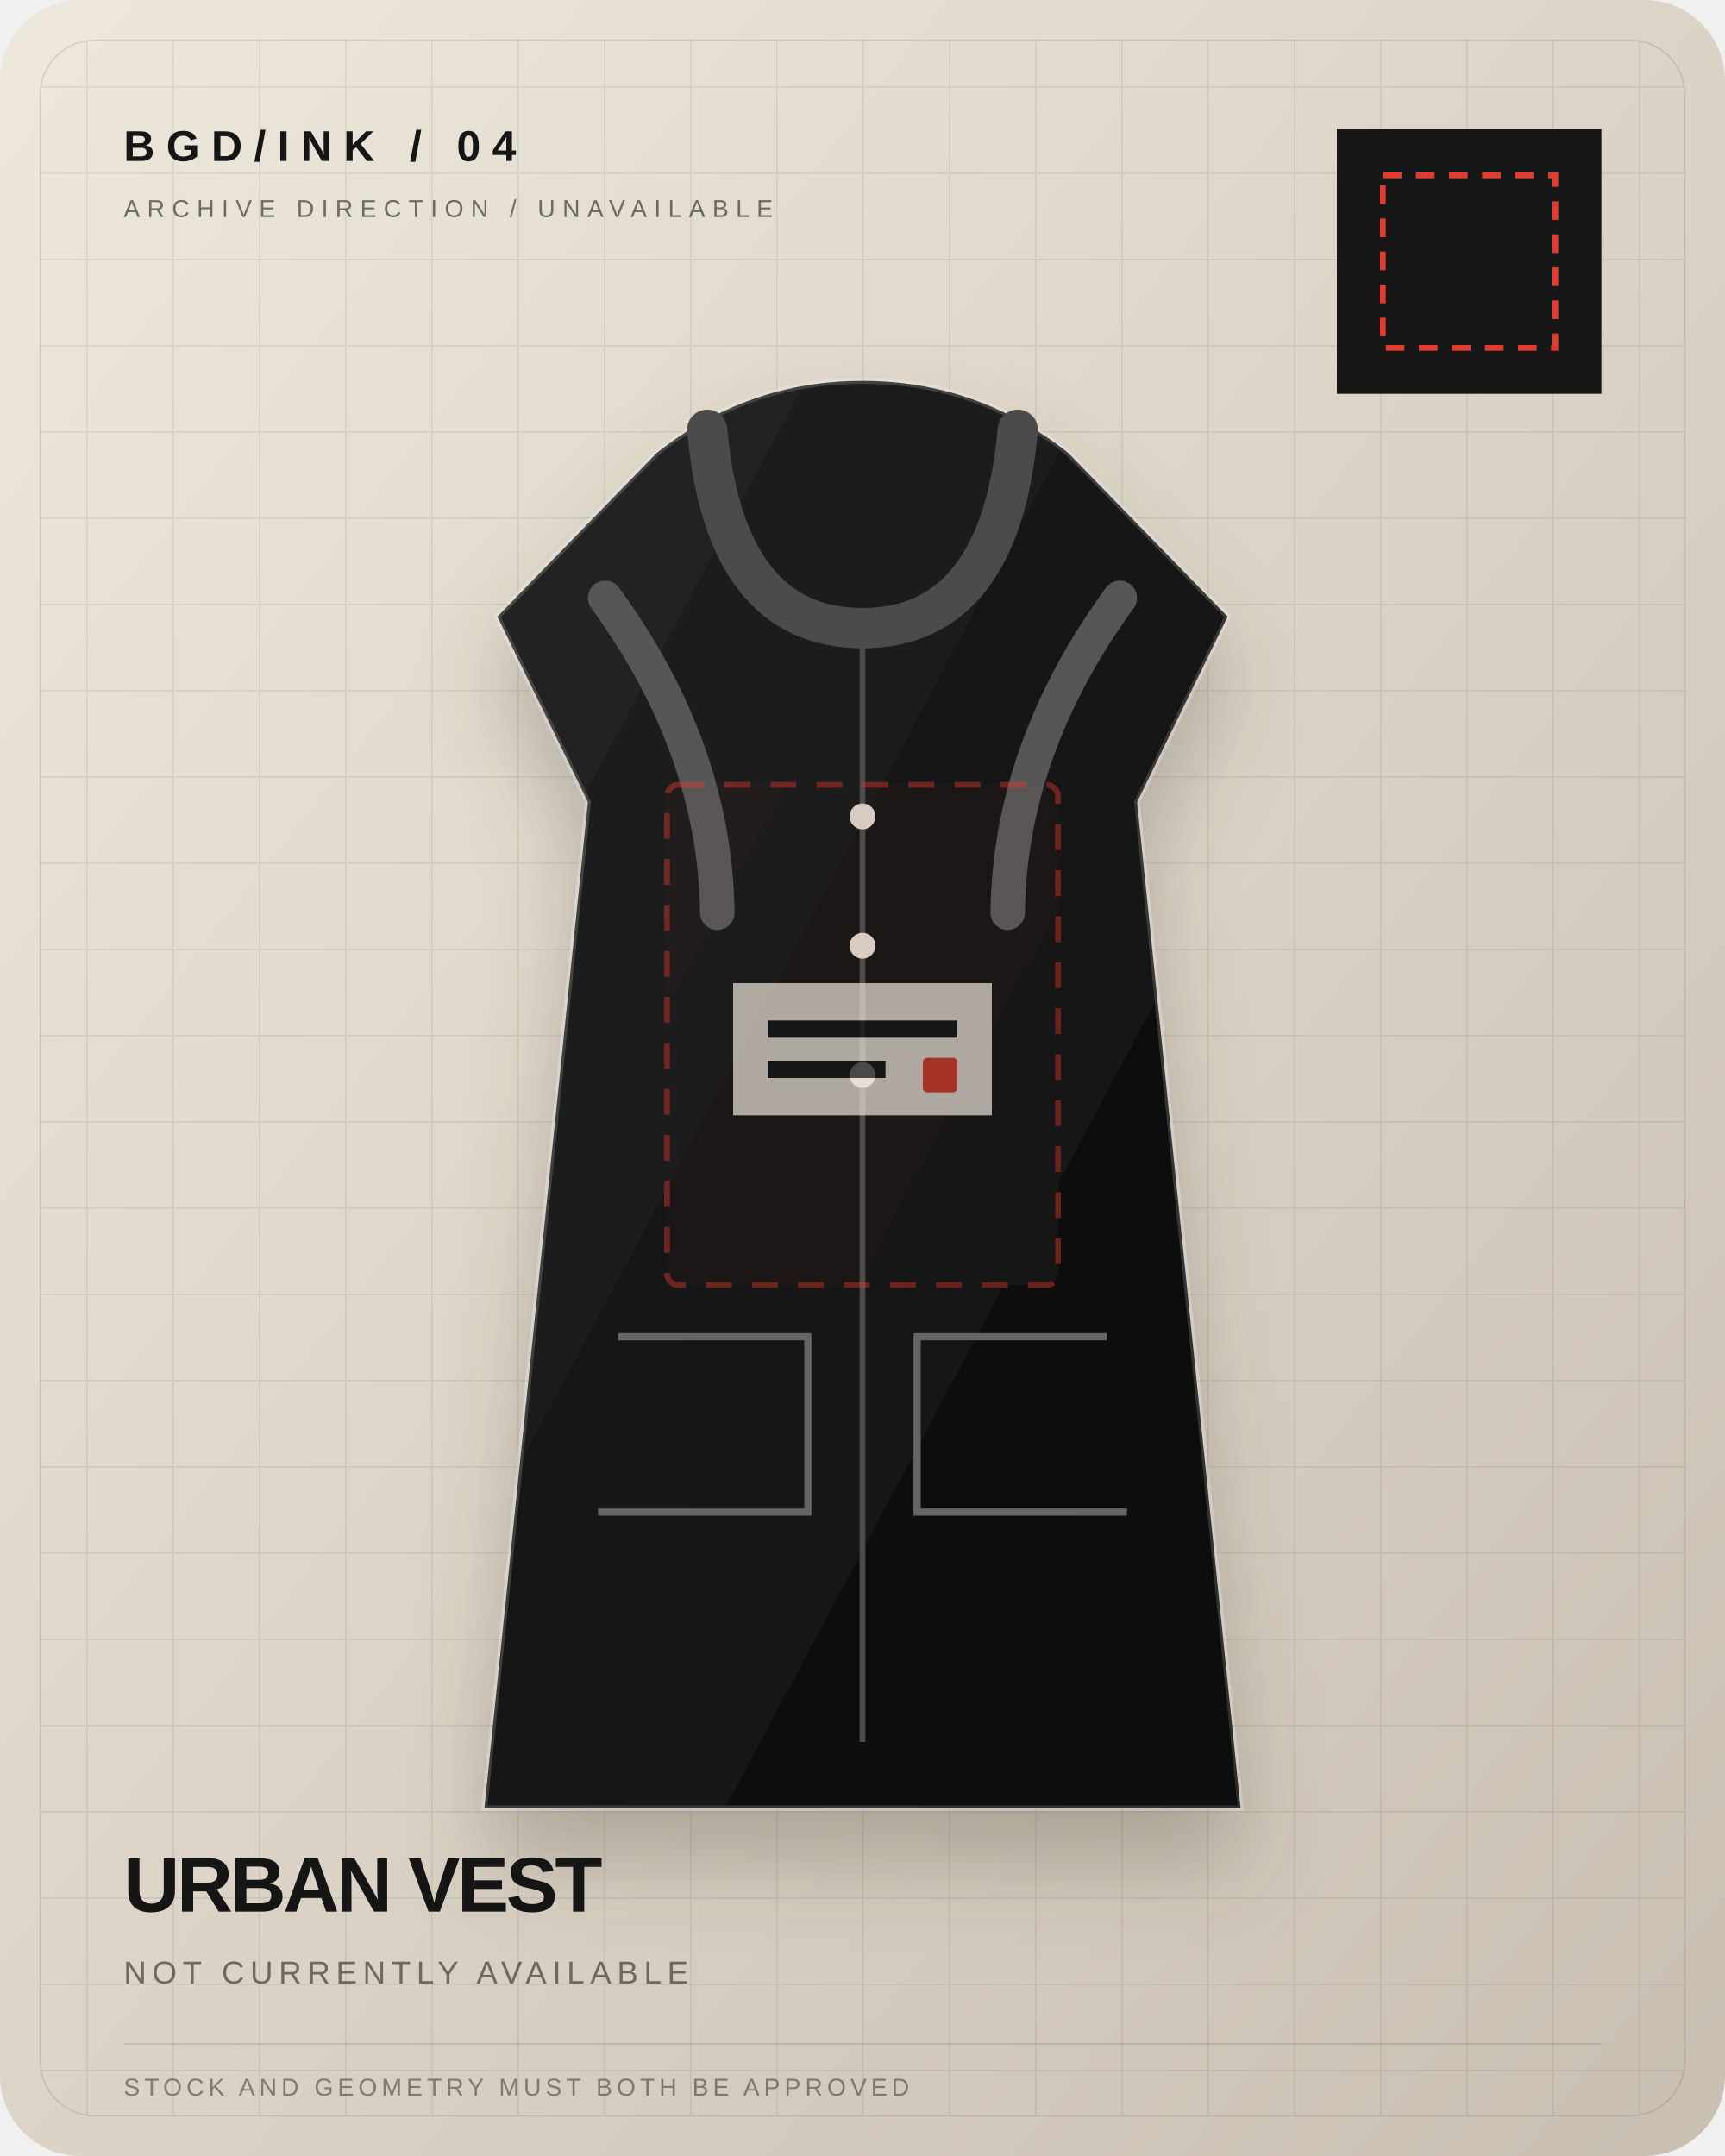
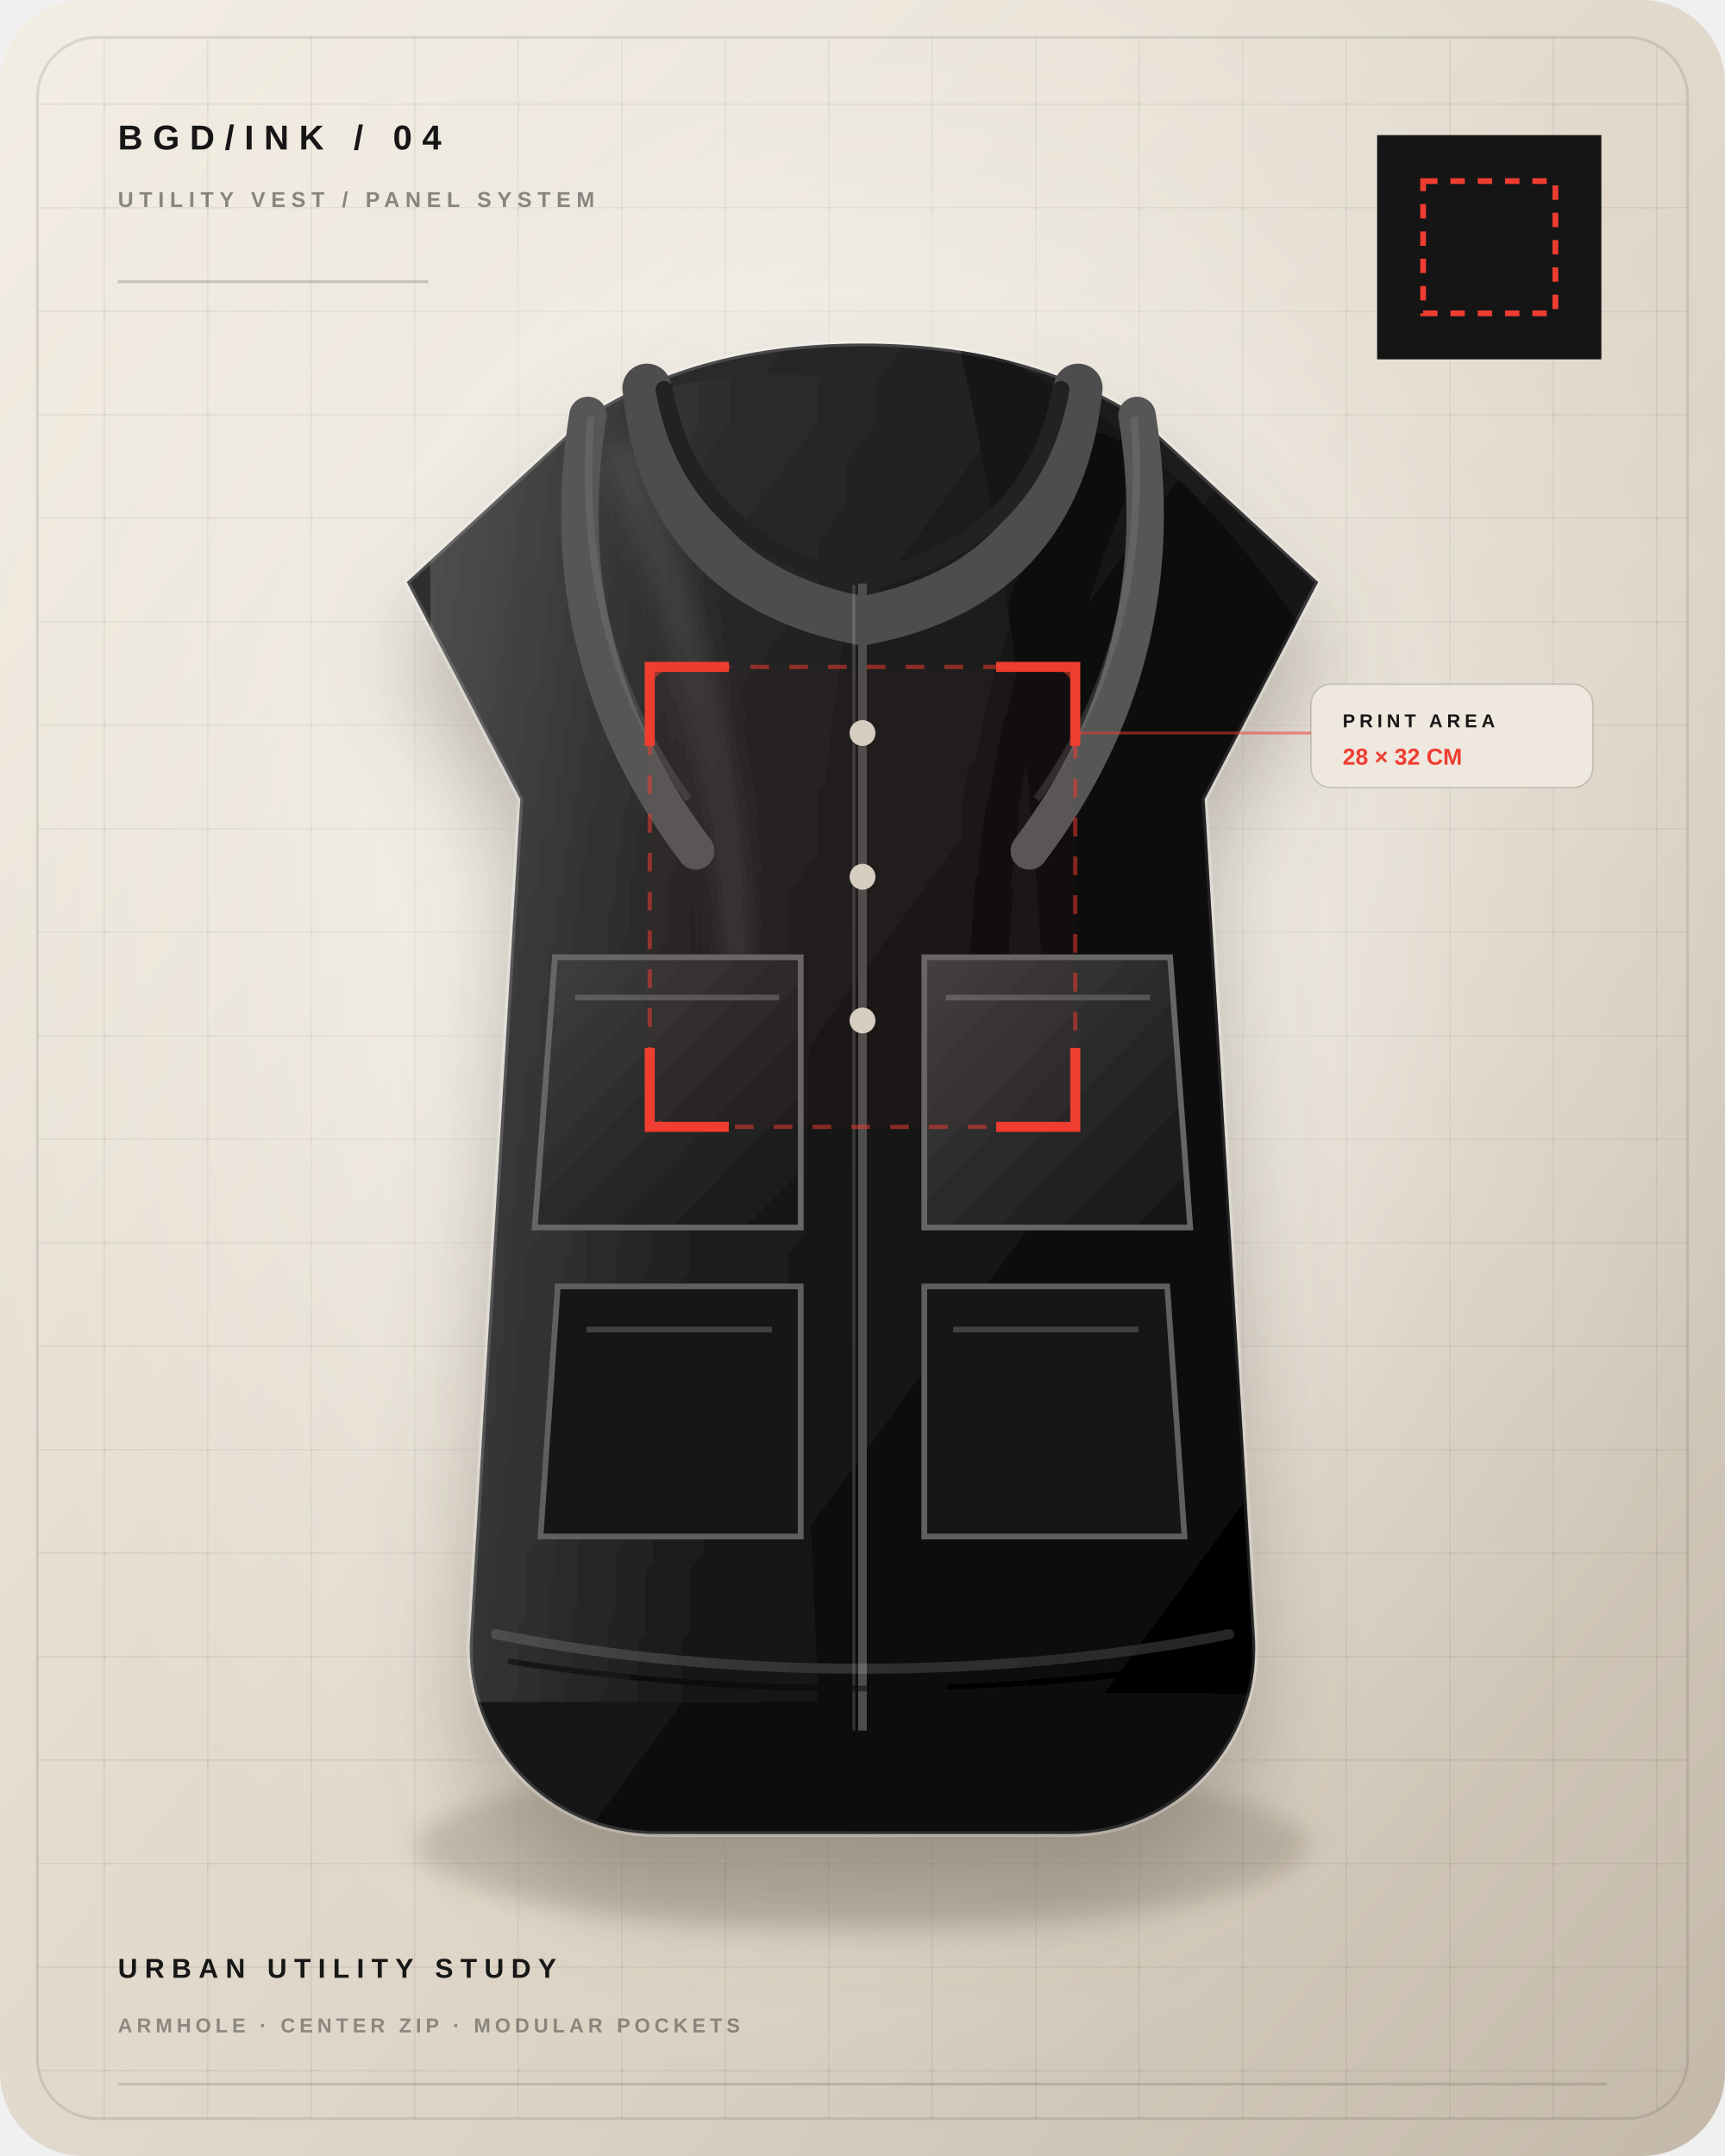
<svg xmlns="http://www.w3.org/2000/svg" viewBox="0 0 1200 1500" role="img" aria-labelledby="title desc">
  <defs>
    <linearGradient id="bg" x1="0" y1="0" x2="1" y2="1">
-       <stop offset="0" stop-color="#eee8dc" />
-       <stop offset="1" stop-color="#c8bfb1" />
+       <stop offset="0" stop-color="#f3eee4" />
+       <stop offset=".62" stop-color="#ddd4c6" />
+       <stop offset="1" stop-color="#c4b9a9" />
    </linearGradient>
-     <linearGradient id="fabric" x1="0" y1="0" x2="1" y2="1">
-       <stop offset="0" stop-color="#262626" />
-       <stop offset="1" stop-color="#070707" />
+     <radialGradient id="spot" cx="50%" cy="42%" r="55%">
+       <stop offset="0" stop-color="#fff" stop-opacity=".84" />
+       <stop offset=".68" stop-color="#fff" stop-opacity=".17" />
+       <stop offset="1" stop-color="#fff" stop-opacity="0" />
+     </radialGradient>
+     <linearGradient id="fabric" x1=".08" y1="0" x2=".92" y2="1">
+       <stop offset="0" stop-color="#333" />
+       <stop offset=".3" stop-color="#202020" />
+       <stop offset=".68" stop-color="#101010" />
+       <stop offset="1" stop-color="#050505" />
    </linearGradient>
-     <pattern id="grid" width="60" height="60" patternUnits="userSpaceOnUse">
-       <path d="M60 0H0V60" fill="none" stroke="#161616" stroke-opacity=".075" stroke-width="2" />
+     <linearGradient id="panel" x1="0" y1="0" x2="1" y2="1">
+       <stop offset="0" stop-color="#404040" />
+       <stop offset="1" stop-color="#151515" />
+     </linearGradient>
+     <linearGradient id="leftGlow" x1="0" y1="0" x2="1" y2="0">
+       <stop offset="0" stop-color="#fff" stop-opacity=".17" />
+       <stop offset=".6" stop-color="#fff" stop-opacity=".025" />
+       <stop offset="1" stop-color="#fff" stop-opacity="0" />
+     </linearGradient>
+     <pattern id="grid" width="72" height="72" patternUnits="userSpaceOnUse">
+       <path d="M72 0H0V72" fill="none" stroke="#151515" stroke-opacity=".065" stroke-width="2" />
+       <circle cx="0" cy="0" r="2" fill="#151515" fill-opacity=".065" />
    </pattern>
-     <filter id="shadow" x="-30%" y="-30%" width="160%" height="170%">
-       <feDropShadow dx="0" dy="36" stdDeviation="30" flood-color="#554c40" flood-opacity=".32" />
+     <filter id="shadow" x="-35%" y="-30%" width="170%" height="180%">
+       <feGaussianBlur in="SourceAlpha" stdDeviation="34" result="blur" />
+       <feOffset in="blur" dy="44" result="offsetBlur" />
+       <feColorMatrix in="offsetBlur" type="matrix" values="0 0 0 0 .15 0 0 0 0 .12 0 0 0 0 .09 0 0 0 .42 0" result="shadowColor" />
+       <feMerge>
+         <feMergeNode in="shadowColor" />
+         <feMergeNode in="SourceGraphic" />
+       </feMerge>
    </filter>
+     <filter id="grain" x="-10%" y="-10%" width="120%" height="120%">
+       <feTurbulence type="fractalNoise" baseFrequency=".68" numOctaves="3" seed="34" result="noise" />
+       <feColorMatrix in="noise" type="matrix" values="1 0 0 0 0 0 1 0 0 0 0 0 1 0 0 0 0 0 .09 0" result="grainAlpha" />
+       <feBlend in="SourceGraphic" in2="grainAlpha" mode="soft-light" />
+     </filter>
+     <filter id="foldBlur" x="-20%" y="-20%" width="140%" height="140%">
+       <feGaussianBlur stdDeviation="8" />
+     </filter>
+     <clipPath id="vestClip">
+       <path d="M409 289c52-33 115-50 191-50s139 17 191 50l126 116-79 151 35 584c4 74-55 136-129 136H456c-74 0-133-62-129-136l35-584-79-151 126-116Z" />
+     </clipPath>
  </defs>
-   <rect width="1200" height="1500" rx="56" fill="url(#bg)" />
-   <rect x="28" y="28" width="1144" height="1444" rx="38" fill="url(#grid)" stroke="#171717" stroke-opacity=".12" />
-   <path d="M930 90h184v184H930z" fill="#171717" />
-   <path d="M962 122h120v120H962z" fill="none" stroke="#e13b2d" stroke-width="4" stroke-dasharray="13 10" />
-   <g fill="#151515" font-family="Arial, Helvetica, sans-serif">
-     <text x="86" y="112" font-size="30" font-weight="700" letter-spacing="8">BGD/INK / 04</text>
-     <text x="86" y="151" font-size="17" letter-spacing="5" opacity=".58">ARCHIVE DIRECTION / UNAVAILABLE</text>
+   <rect width="1200" height="1500" rx="58" fill="url(#bg)" />
+   <rect x="26" y="26" width="1148" height="1448" rx="42" fill="url(#grid)" stroke="#141414" stroke-opacity=".11" stroke-width="2" />
+   <rect width="1200" height="1500" rx="58" fill="url(#spot)" />
+   <path d="M958 94h156v156H958z" fill="#151515" />
+   <path d="M990 126h92v92h-92z" fill="none" stroke="#ef3d31" stroke-width="4" stroke-dasharray="10 9" />
+   <g fill="#161616" font-family="Arial, Helvetica, sans-serif">
+     <text x="82" y="104" font-size="24" font-weight="700" letter-spacing="7">BGD/INK / 04</text>
+     <text x="82" y="144" font-size="15" font-weight="700" letter-spacing="4" opacity=".48">UTILITY VEST / PANEL SYSTEM</text>
  </g>
-   <g filter="url(#shadow)" transform="translate(0 68)">
-     <path d="M457 247c42-33 89-50 143-50s101 17 143 50l111 114-63 129 72 700H337l72-700-63-129 111-114Z" fill="url(#fabric)" stroke="#fff" stroke-opacity=".16" stroke-width="4" />
-     <path d="M492 231c8 91 44 138 108 138s100-47 108-138" fill="none" stroke="#4b4b4b" stroke-width="28" stroke-linecap="round" />
-     <path d="M421 348c51 70 77 143 78 219M779 348c-51 70-77 143-78 219" fill="none" stroke="#575757" stroke-width="24" stroke-linecap="round" />
-     <path d="M600 370v774" stroke="#4c4c4c" stroke-width="4" />
-     <circle cx="600" cy="500" r="9" fill="#d8d0c5" />
-     <circle cx="600" cy="590" r="9" fill="#d8d0c5" />
-     <circle cx="600" cy="680" r="9" fill="#d8d0c5" />
-     <rect x="464" y="478" width="272" height="348" rx="8" fill="#e13b2d" fill-opacity=".025" stroke="#e13b2d" stroke-opacity=".42" stroke-width="4" stroke-dasharray="18 14" />
-     <path d="M430 862h132v122H416M770 862H638v122h146" fill="none" stroke="#666" stroke-width="5" />
-     <g transform="translate(510 616)" opacity=".7">
-       <path d="M0 0h180v92H0z" fill="#ece6da" />
-       <path d="M24 26h132v12H24zm0 28h82v12H24z" fill="#111" />
-       <rect x="132" y="52" width="24" height="24" rx="3" fill="#e13b2d" />
+   <path d="M82 196h216" stroke="#161616" stroke-opacity=".18" stroke-width="2" />
+   <ellipse cx="600" cy="1284" rx="310" ry="58" fill="#62594c" opacity=".24" filter="url(#foldBlur)" />
+   <g filter="url(#shadow)">
+     <path d="M409 289c52-33 115-50 191-50s139 17 191 50l126 116-79 151 35 584c4 74-55 136-129 136H456c-74 0-133-62-129-136l35-584-79-151 126-116Z" fill="url(#fabric)" stroke="#fff" stroke-opacity=".15" stroke-width="4" stroke-linejoin="round" />
+     <g clip-path="url(#vestClip)">
+       <path d="M299 330c137-67 244-84 320-58-55 228-72 521-49 912H303L299 330Z" fill="url(#leftGlow)" opacity=".88" />
+       <path d="M666 235c128 53 202 137 265 242l-83 119 25 582H715c29-361 13-675-49-943Z" fill="#000" opacity=".34" />
+       <path d="M430 310c62 141 89 290 83 448" fill="none" stroke="#fff" stroke-opacity=".08" stroke-width="26" filter="url(#foldBlur)" />
+       <path d="M770 310c-62 141-89 290-83 448" fill="none" stroke="#000" stroke-opacity=".44" stroke-width="30" filter="url(#foldBlur)" />
    </g>
+     <path d="M450 270c9 91 59 145 150 162 91-17 141-71 150-162" fill="none" stroke="#4e4e4e" stroke-width="34" stroke-linecap="round" />
+     <path d="M462 271c13 72 59 116 138 134 79-18 125-62 138-134" fill="none" stroke="#222" stroke-width="12" stroke-linecap="round" />
+     <path d="M409 289c-18 112 7 213 75 303M791 289c18 112-7 213-75 303" fill="none" stroke="#575757" stroke-width="26" stroke-linecap="round" />
+     <path d="M411 290c-8 105 15 193 68 266M789 290c8 105-15 193-68 266" fill="none" stroke="#8b8b8b" stroke-opacity=".24" stroke-width="5" />
+     <path d="M600 406v798" stroke="#4d4d4d" stroke-width="6" />
+     <path d="M594 407v797" stroke="#fff" stroke-opacity=".16" stroke-width="2" />
+     <circle cx="600" cy="510" r="9" fill="#d5cec3" />
+     <circle cx="600" cy="610" r="9" fill="#d5cec3" />
+     <circle cx="600" cy="710" r="9" fill="#d5cec3" />
+     <path d="M386 666h171v188H372l14-188Z" fill="url(#panel)" stroke="#666" stroke-width="4" />
+     <path d="M814 666H643v188h185l-14-188Z" fill="url(#panel)" stroke="#666" stroke-width="4" />
+     <path d="M400 694h142M658 694h142" stroke="#aaa" stroke-opacity=".32" stroke-width="4" />
+     <path d="M388 895h169v174H376l12-174ZM812 895H643v174h181l-12-174Z" fill="#151515" stroke="#5f5f5f" stroke-width="4" />
+     <path d="M408 925h129M663 925h129" stroke="#aaa" stroke-opacity=".29" stroke-width="4" />
+     <path d="M345 1137c161 32 349 32 510 0" fill="none" stroke="#fff" stroke-opacity=".14" stroke-width="7" stroke-linecap="round" />
+     <path d="M355 1156c155 25 335 25 490 0" fill="none" stroke="#000" stroke-opacity=".46" stroke-width="4" stroke-linecap="round" />
+   </g>
+   <g aria-hidden="true">
+     <rect x="452" y="464" width="296" height="320" rx="16" fill="#ef3d31" fill-opacity=".018" stroke="#ef3d31" stroke-opacity=".52" stroke-width="3" stroke-dasharray="13 14" />
+     <path d="M452 519v-55h55M693 464h55v55M452 729v55h55M693 784h55v-55" fill="none" stroke="#ef3d31" stroke-width="7" />
+     <path d="M748 510h164" stroke="#ef3d31" stroke-opacity=".52" stroke-width="2" />
+     <rect x="912" y="476" width="196" height="72" rx="14" fill="#eee8de" stroke="#171717" stroke-opacity=".18" />
+     <text x="934" y="506" fill="#171717" font-family="Arial, Helvetica, sans-serif" font-size="13" font-weight="700" letter-spacing="3">PRINT AREA</text>
+     <text x="934" y="532" fill="#ef3d31" font-family="Arial, Helvetica, sans-serif" font-size="16" font-weight="700">28 × 32 CM</text>
  </g>
  <g font-family="Arial, Helvetica, sans-serif">
-     <text x="86" y="1330" fill="#151515" font-size="54" font-weight="700" letter-spacing="-2">URBAN VEST</text>
-     <text x="86" y="1380" fill="#151515" fill-opacity=".55" font-size="22" letter-spacing="4">NOT CURRENTLY AVAILABLE</text>
-     <path d="M86 1422h1028" stroke="#171717" stroke-opacity=".15" />
-     <text x="86" y="1458" fill="#151515" fill-opacity=".45" font-size="17" letter-spacing="3">STOCK AND GEOMETRY MUST BOTH BE APPROVED</text>
+     <text x="82" y="1376" fill="#171717" font-size="19" font-weight="700" letter-spacing="5">URBAN UTILITY STUDY</text>
+     <text x="82" y="1414" fill="#171717" font-size="14" font-weight="700" letter-spacing="3" opacity=".42">ARMHOLE · CENTER ZIP · MODULAR POCKETS</text>
+     <path d="M82 1450h1036" stroke="#171717" stroke-opacity=".14" stroke-width="2" />
  </g>
</svg>
